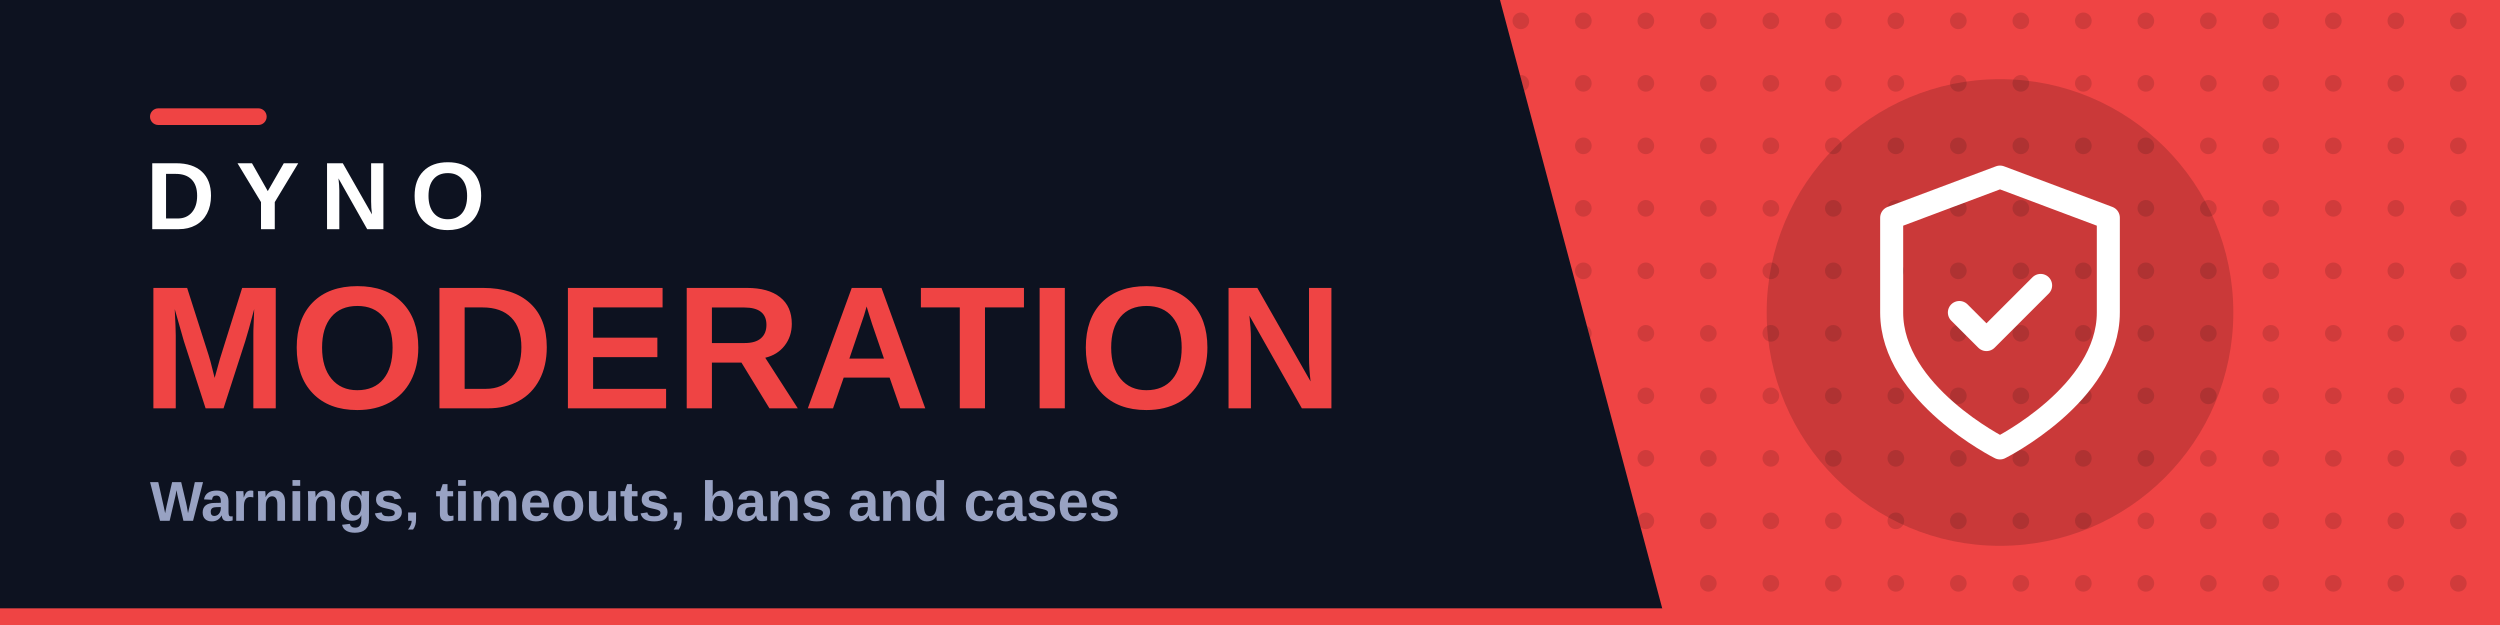
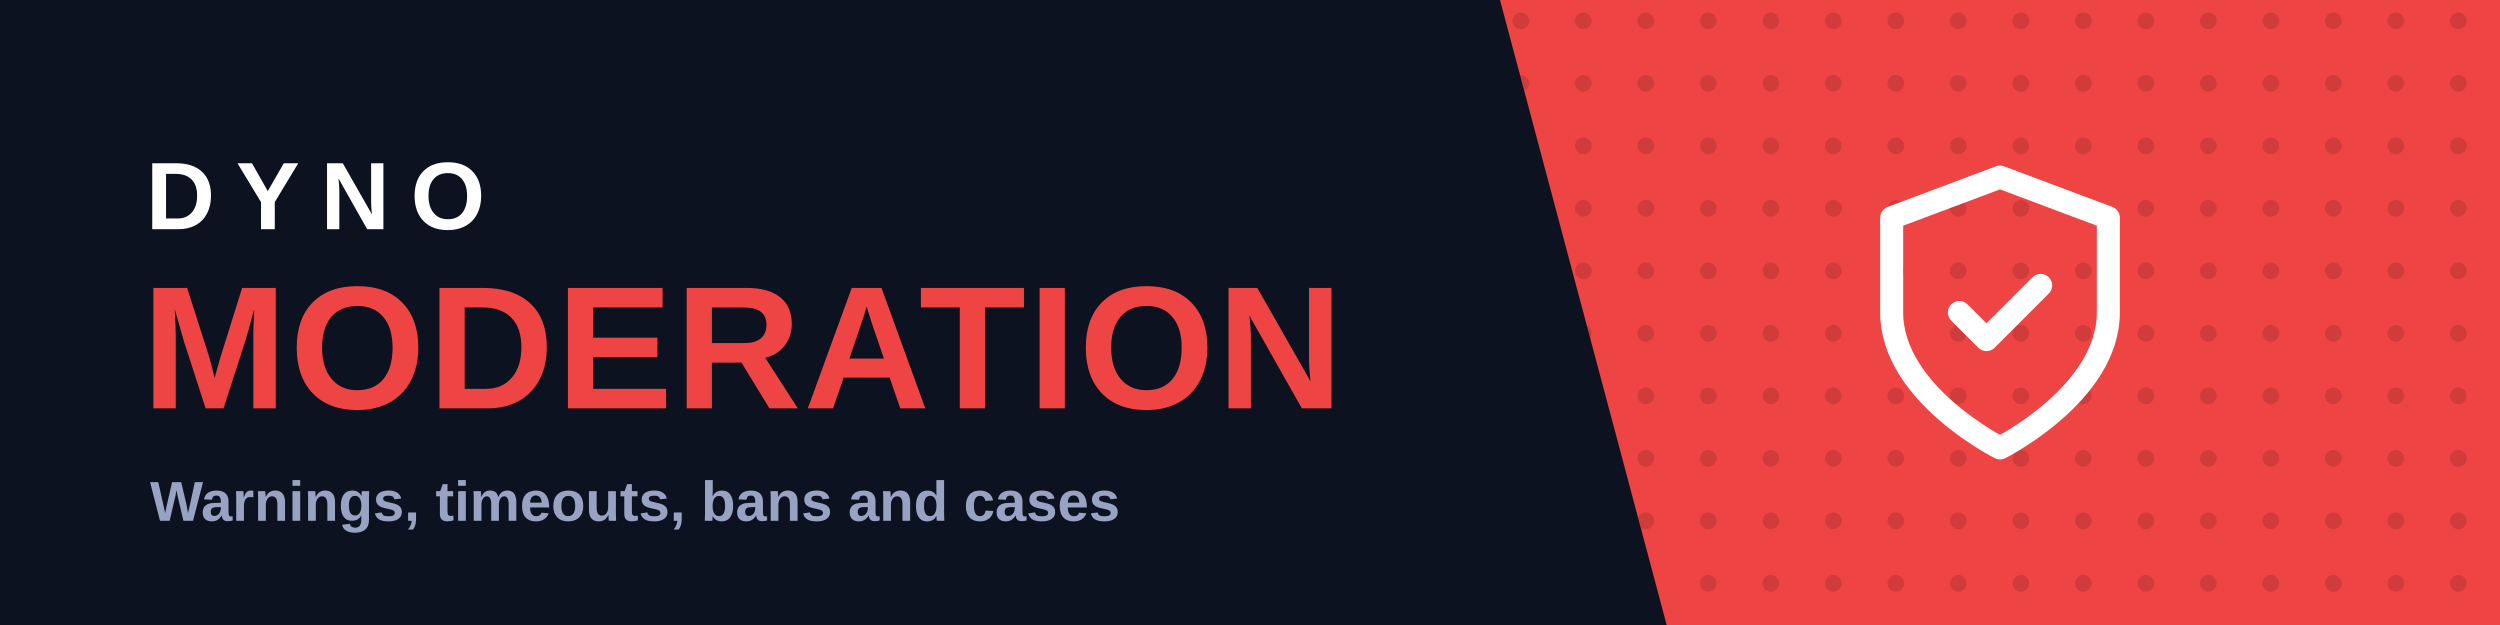
<svg xmlns="http://www.w3.org/2000/svg" width="1200" height="300" viewBox="0 0 1200 300">
  <defs>
    <clipPath id="slab">
      <path d="M720 0H1200V300H800Z" />
    </clipPath>
  </defs>
  <rect width="1200" height="300" fill="#0d1220" />
  <path d="M720 0H1200V300H800Z" fill="#ef4444" />
  <g clip-path="url(#slab)">
    <g fill="#000" opacity=".13">
      <circle cx="700" cy="10" r="4" />
      <circle cx="700" cy="40" r="4" />
      <circle cx="700" cy="70" r="4" />
      <circle cx="700" cy="100" r="4" />
      <circle cx="700" cy="130" r="4" />
      <circle cx="700" cy="160" r="4" />
      <circle cx="700" cy="190" r="4" />
      <circle cx="700" cy="220" r="4" />
      <circle cx="700" cy="250" r="4" />
      <circle cx="700" cy="280" r="4" />
      <circle cx="730" cy="10" r="4" />
      <circle cx="730" cy="40" r="4" />
      <circle cx="730" cy="70" r="4" />
      <circle cx="730" cy="100" r="4" />
      <circle cx="730" cy="130" r="4" />
      <circle cx="730" cy="160" r="4" />
      <circle cx="730" cy="190" r="4" />
      <circle cx="730" cy="220" r="4" />
      <circle cx="730" cy="250" r="4" />
      <circle cx="730" cy="280" r="4" />
      <circle cx="760" cy="10" r="4" />
      <circle cx="760" cy="40" r="4" />
      <circle cx="760" cy="70" r="4" />
      <circle cx="760" cy="100" r="4" />
      <circle cx="760" cy="130" r="4" />
      <circle cx="760" cy="160" r="4" />
      <circle cx="760" cy="190" r="4" />
      <circle cx="760" cy="220" r="4" />
      <circle cx="760" cy="250" r="4" />
      <circle cx="760" cy="280" r="4" />
      <circle cx="790" cy="10" r="4" />
      <circle cx="790" cy="40" r="4" />
      <circle cx="790" cy="70" r="4" />
      <circle cx="790" cy="100" r="4" />
      <circle cx="790" cy="130" r="4" />
      <circle cx="790" cy="160" r="4" />
      <circle cx="790" cy="190" r="4" />
      <circle cx="790" cy="220" r="4" />
      <circle cx="790" cy="250" r="4" />
      <circle cx="790" cy="280" r="4" />
      <circle cx="820" cy="10" r="4" />
      <circle cx="820" cy="40" r="4" />
      <circle cx="820" cy="70" r="4" />
      <circle cx="820" cy="100" r="4" />
      <circle cx="820" cy="130" r="4" />
      <circle cx="820" cy="160" r="4" />
      <circle cx="820" cy="190" r="4" />
      <circle cx="820" cy="220" r="4" />
      <circle cx="820" cy="250" r="4" />
      <circle cx="820" cy="280" r="4" />
      <circle cx="850" cy="10" r="4" />
      <circle cx="850" cy="40" r="4" />
      <circle cx="850" cy="70" r="4" />
      <circle cx="850" cy="100" r="4" />
      <circle cx="850" cy="130" r="4" />
      <circle cx="850" cy="160" r="4" />
      <circle cx="850" cy="190" r="4" />
      <circle cx="850" cy="220" r="4" />
      <circle cx="850" cy="250" r="4" />
      <circle cx="850" cy="280" r="4" />
      <circle cx="880" cy="10" r="4" />
      <circle cx="880" cy="40" r="4" />
      <circle cx="880" cy="70" r="4" />
      <circle cx="880" cy="100" r="4" />
      <circle cx="880" cy="130" r="4" />
      <circle cx="880" cy="160" r="4" />
      <circle cx="880" cy="190" r="4" />
      <circle cx="880" cy="220" r="4" />
      <circle cx="880" cy="250" r="4" />
      <circle cx="880" cy="280" r="4" />
      <circle cx="910" cy="10" r="4" />
      <circle cx="910" cy="40" r="4" />
      <circle cx="910" cy="70" r="4" />
      <circle cx="910" cy="100" r="4" />
      <circle cx="910" cy="130" r="4" />
      <circle cx="910" cy="160" r="4" />
      <circle cx="910" cy="190" r="4" />
      <circle cx="910" cy="220" r="4" />
      <circle cx="910" cy="250" r="4" />
      <circle cx="910" cy="280" r="4" />
      <circle cx="940" cy="10" r="4" />
      <circle cx="940" cy="40" r="4" />
      <circle cx="940" cy="70" r="4" />
      <circle cx="940" cy="100" r="4" />
      <circle cx="940" cy="130" r="4" />
      <circle cx="940" cy="160" r="4" />
      <circle cx="940" cy="190" r="4" />
      <circle cx="940" cy="220" r="4" />
      <circle cx="940" cy="250" r="4" />
      <circle cx="940" cy="280" r="4" />
      <circle cx="970" cy="10" r="4" />
      <circle cx="970" cy="40" r="4" />
      <circle cx="970" cy="70" r="4" />
      <circle cx="970" cy="100" r="4" />
      <circle cx="970" cy="130" r="4" />
      <circle cx="970" cy="160" r="4" />
      <circle cx="970" cy="190" r="4" />
      <circle cx="970" cy="220" r="4" />
      <circle cx="970" cy="250" r="4" />
      <circle cx="970" cy="280" r="4" />
      <circle cx="1000" cy="10" r="4" />
      <circle cx="1000" cy="40" r="4" />
      <circle cx="1000" cy="70" r="4" />
      <circle cx="1000" cy="100" r="4" />
      <circle cx="1000" cy="130" r="4" />
      <circle cx="1000" cy="160" r="4" />
      <circle cx="1000" cy="190" r="4" />
      <circle cx="1000" cy="220" r="4" />
      <circle cx="1000" cy="250" r="4" />
      <circle cx="1000" cy="280" r="4" />
      <circle cx="1030" cy="10" r="4" />
      <circle cx="1030" cy="40" r="4" />
      <circle cx="1030" cy="70" r="4" />
      <circle cx="1030" cy="100" r="4" />
      <circle cx="1030" cy="130" r="4" />
      <circle cx="1030" cy="160" r="4" />
      <circle cx="1030" cy="190" r="4" />
      <circle cx="1030" cy="220" r="4" />
      <circle cx="1030" cy="250" r="4" />
      <circle cx="1030" cy="280" r="4" />
      <circle cx="1060" cy="10" r="4" />
      <circle cx="1060" cy="40" r="4" />
      <circle cx="1060" cy="70" r="4" />
      <circle cx="1060" cy="100" r="4" />
      <circle cx="1060" cy="130" r="4" />
      <circle cx="1060" cy="160" r="4" />
      <circle cx="1060" cy="190" r="4" />
      <circle cx="1060" cy="220" r="4" />
      <circle cx="1060" cy="250" r="4" />
      <circle cx="1060" cy="280" r="4" />
      <circle cx="1090" cy="10" r="4" />
      <circle cx="1090" cy="40" r="4" />
      <circle cx="1090" cy="70" r="4" />
      <circle cx="1090" cy="100" r="4" />
      <circle cx="1090" cy="130" r="4" />
      <circle cx="1090" cy="160" r="4" />
      <circle cx="1090" cy="190" r="4" />
      <circle cx="1090" cy="220" r="4" />
      <circle cx="1090" cy="250" r="4" />
      <circle cx="1090" cy="280" r="4" />
      <circle cx="1120" cy="10" r="4" />
      <circle cx="1120" cy="40" r="4" />
      <circle cx="1120" cy="70" r="4" />
      <circle cx="1120" cy="100" r="4" />
      <circle cx="1120" cy="130" r="4" />
      <circle cx="1120" cy="160" r="4" />
      <circle cx="1120" cy="190" r="4" />
      <circle cx="1120" cy="220" r="4" />
      <circle cx="1120" cy="250" r="4" />
      <circle cx="1120" cy="280" r="4" />
      <circle cx="1150" cy="10" r="4" />
      <circle cx="1150" cy="40" r="4" />
      <circle cx="1150" cy="70" r="4" />
      <circle cx="1150" cy="100" r="4" />
      <circle cx="1150" cy="130" r="4" />
      <circle cx="1150" cy="160" r="4" />
      <circle cx="1150" cy="190" r="4" />
      <circle cx="1150" cy="220" r="4" />
      <circle cx="1150" cy="250" r="4" />
      <circle cx="1150" cy="280" r="4" />
      <circle cx="1180" cy="10" r="4" />
      <circle cx="1180" cy="40" r="4" />
      <circle cx="1180" cy="70" r="4" />
      <circle cx="1180" cy="100" r="4" />
      <circle cx="1180" cy="130" r="4" />
      <circle cx="1180" cy="160" r="4" />
      <circle cx="1180" cy="190" r="4" />
      <circle cx="1180" cy="220" r="4" />
      <circle cx="1180" cy="250" r="4" />
      <circle cx="1180" cy="280" r="4" />
      <circle cx="1210" cy="10" r="4" />
      <circle cx="1210" cy="40" r="4" />
      <circle cx="1210" cy="70" r="4" />
      <circle cx="1210" cy="100" r="4" />
      <circle cx="1210" cy="130" r="4" />
      <circle cx="1210" cy="160" r="4" />
      <circle cx="1210" cy="190" r="4" />
      <circle cx="1210" cy="220" r="4" />
      <circle cx="1210" cy="250" r="4" />
      <circle cx="1210" cy="280" r="4" />
    </g>
  </g>
-   <circle cx="960" cy="150" r="112" fill="#000" opacity=".16" />
  <g transform="translate(882 72) scale(6.5)" fill="none" stroke="#fff" stroke-width="1.7" stroke-linecap="round" stroke-linejoin="round">
    <path d="M12 22s8-4 8-10V5l-8-3-8 3v7c0 6 8 10 8 10z" />
    <path d="M9 12l2 2 4-4" />
  </g>
-   <rect x="72" y="52" width="56" height="8" rx="4" fill="#ef4444" />
  <text x="70" y="110" font-family="'Segoe UI Black', 'Segoe UI', Arial, sans-serif" font-weight="900" font-size="46" letter-spacing="10" fill="#ffffff">DYNO</text>
  <text x="68" y="196" font-family="'Segoe UI Black', 'Segoe UI', Arial, sans-serif" font-weight="900" font-size="84" letter-spacing="1" fill="#ef4444">MODERATION</text>
  <text x="72" y="250" font-family="'Segoe UI', Arial, sans-serif" font-weight="600" font-size="27" fill="#98a2c3">Warnings, timeouts, bans and cases</text>
-   <rect x="0" y="292" width="1200" height="8" fill="#ef4444" />
</svg>
